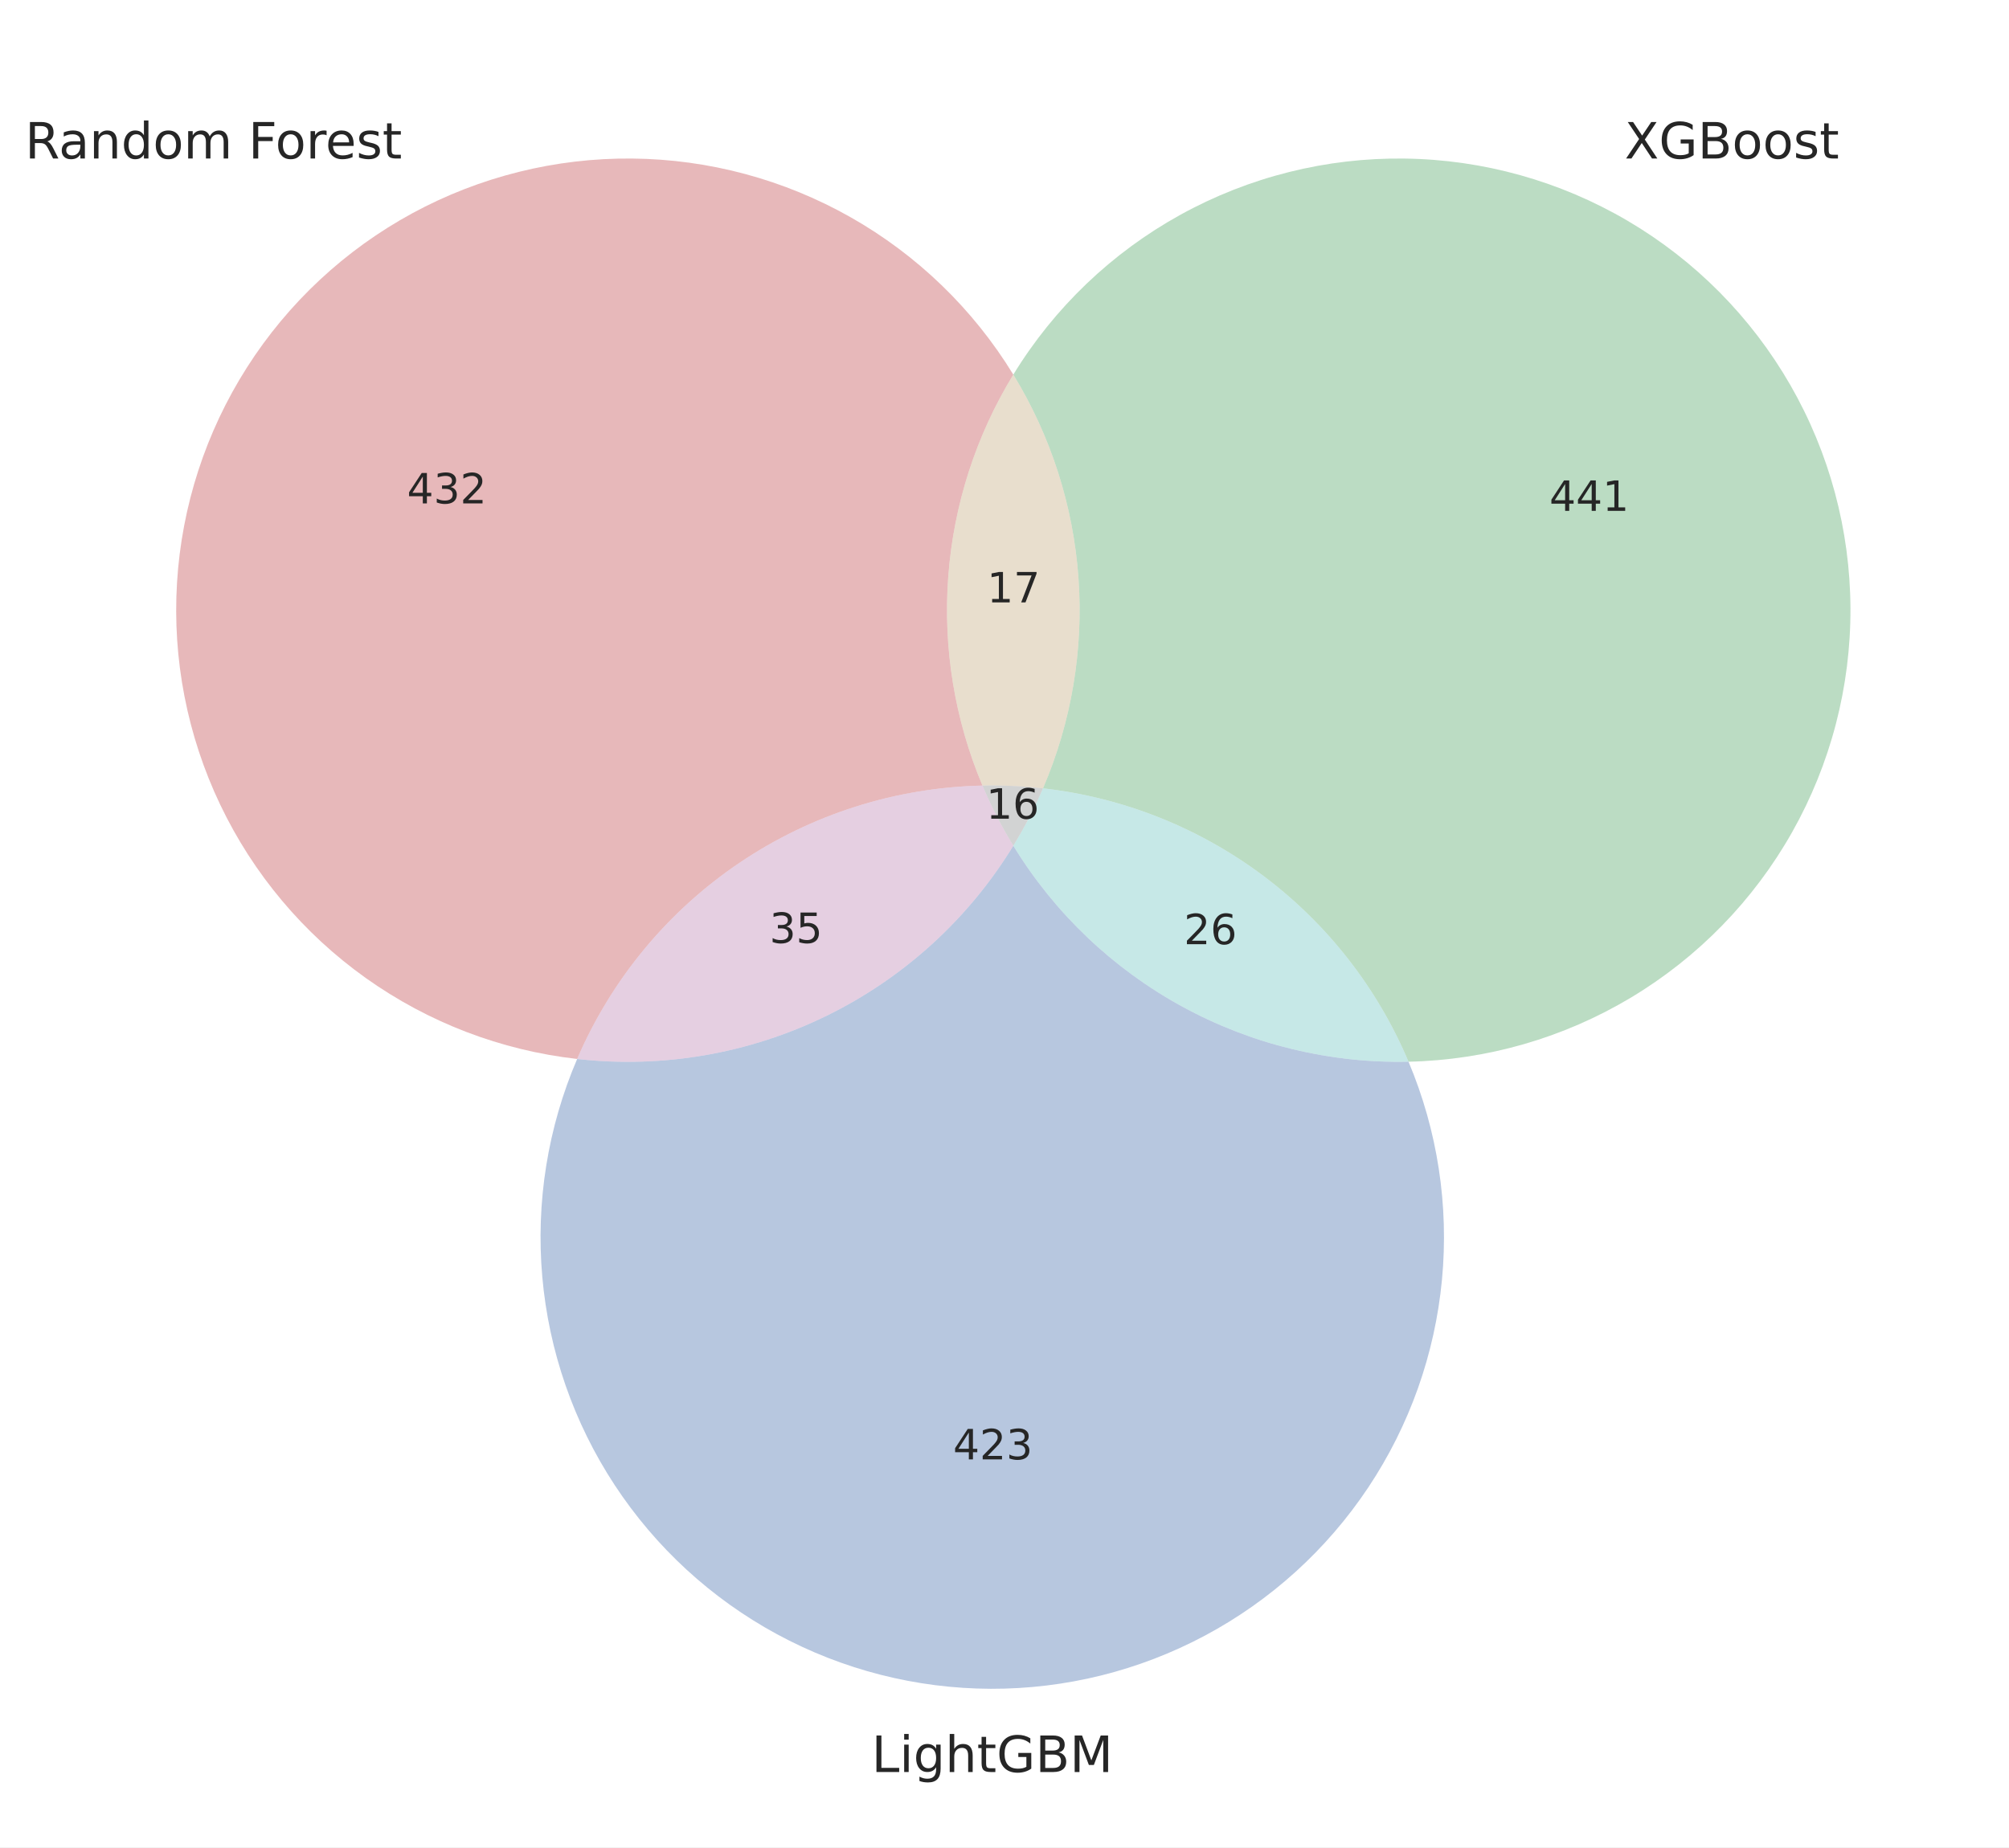
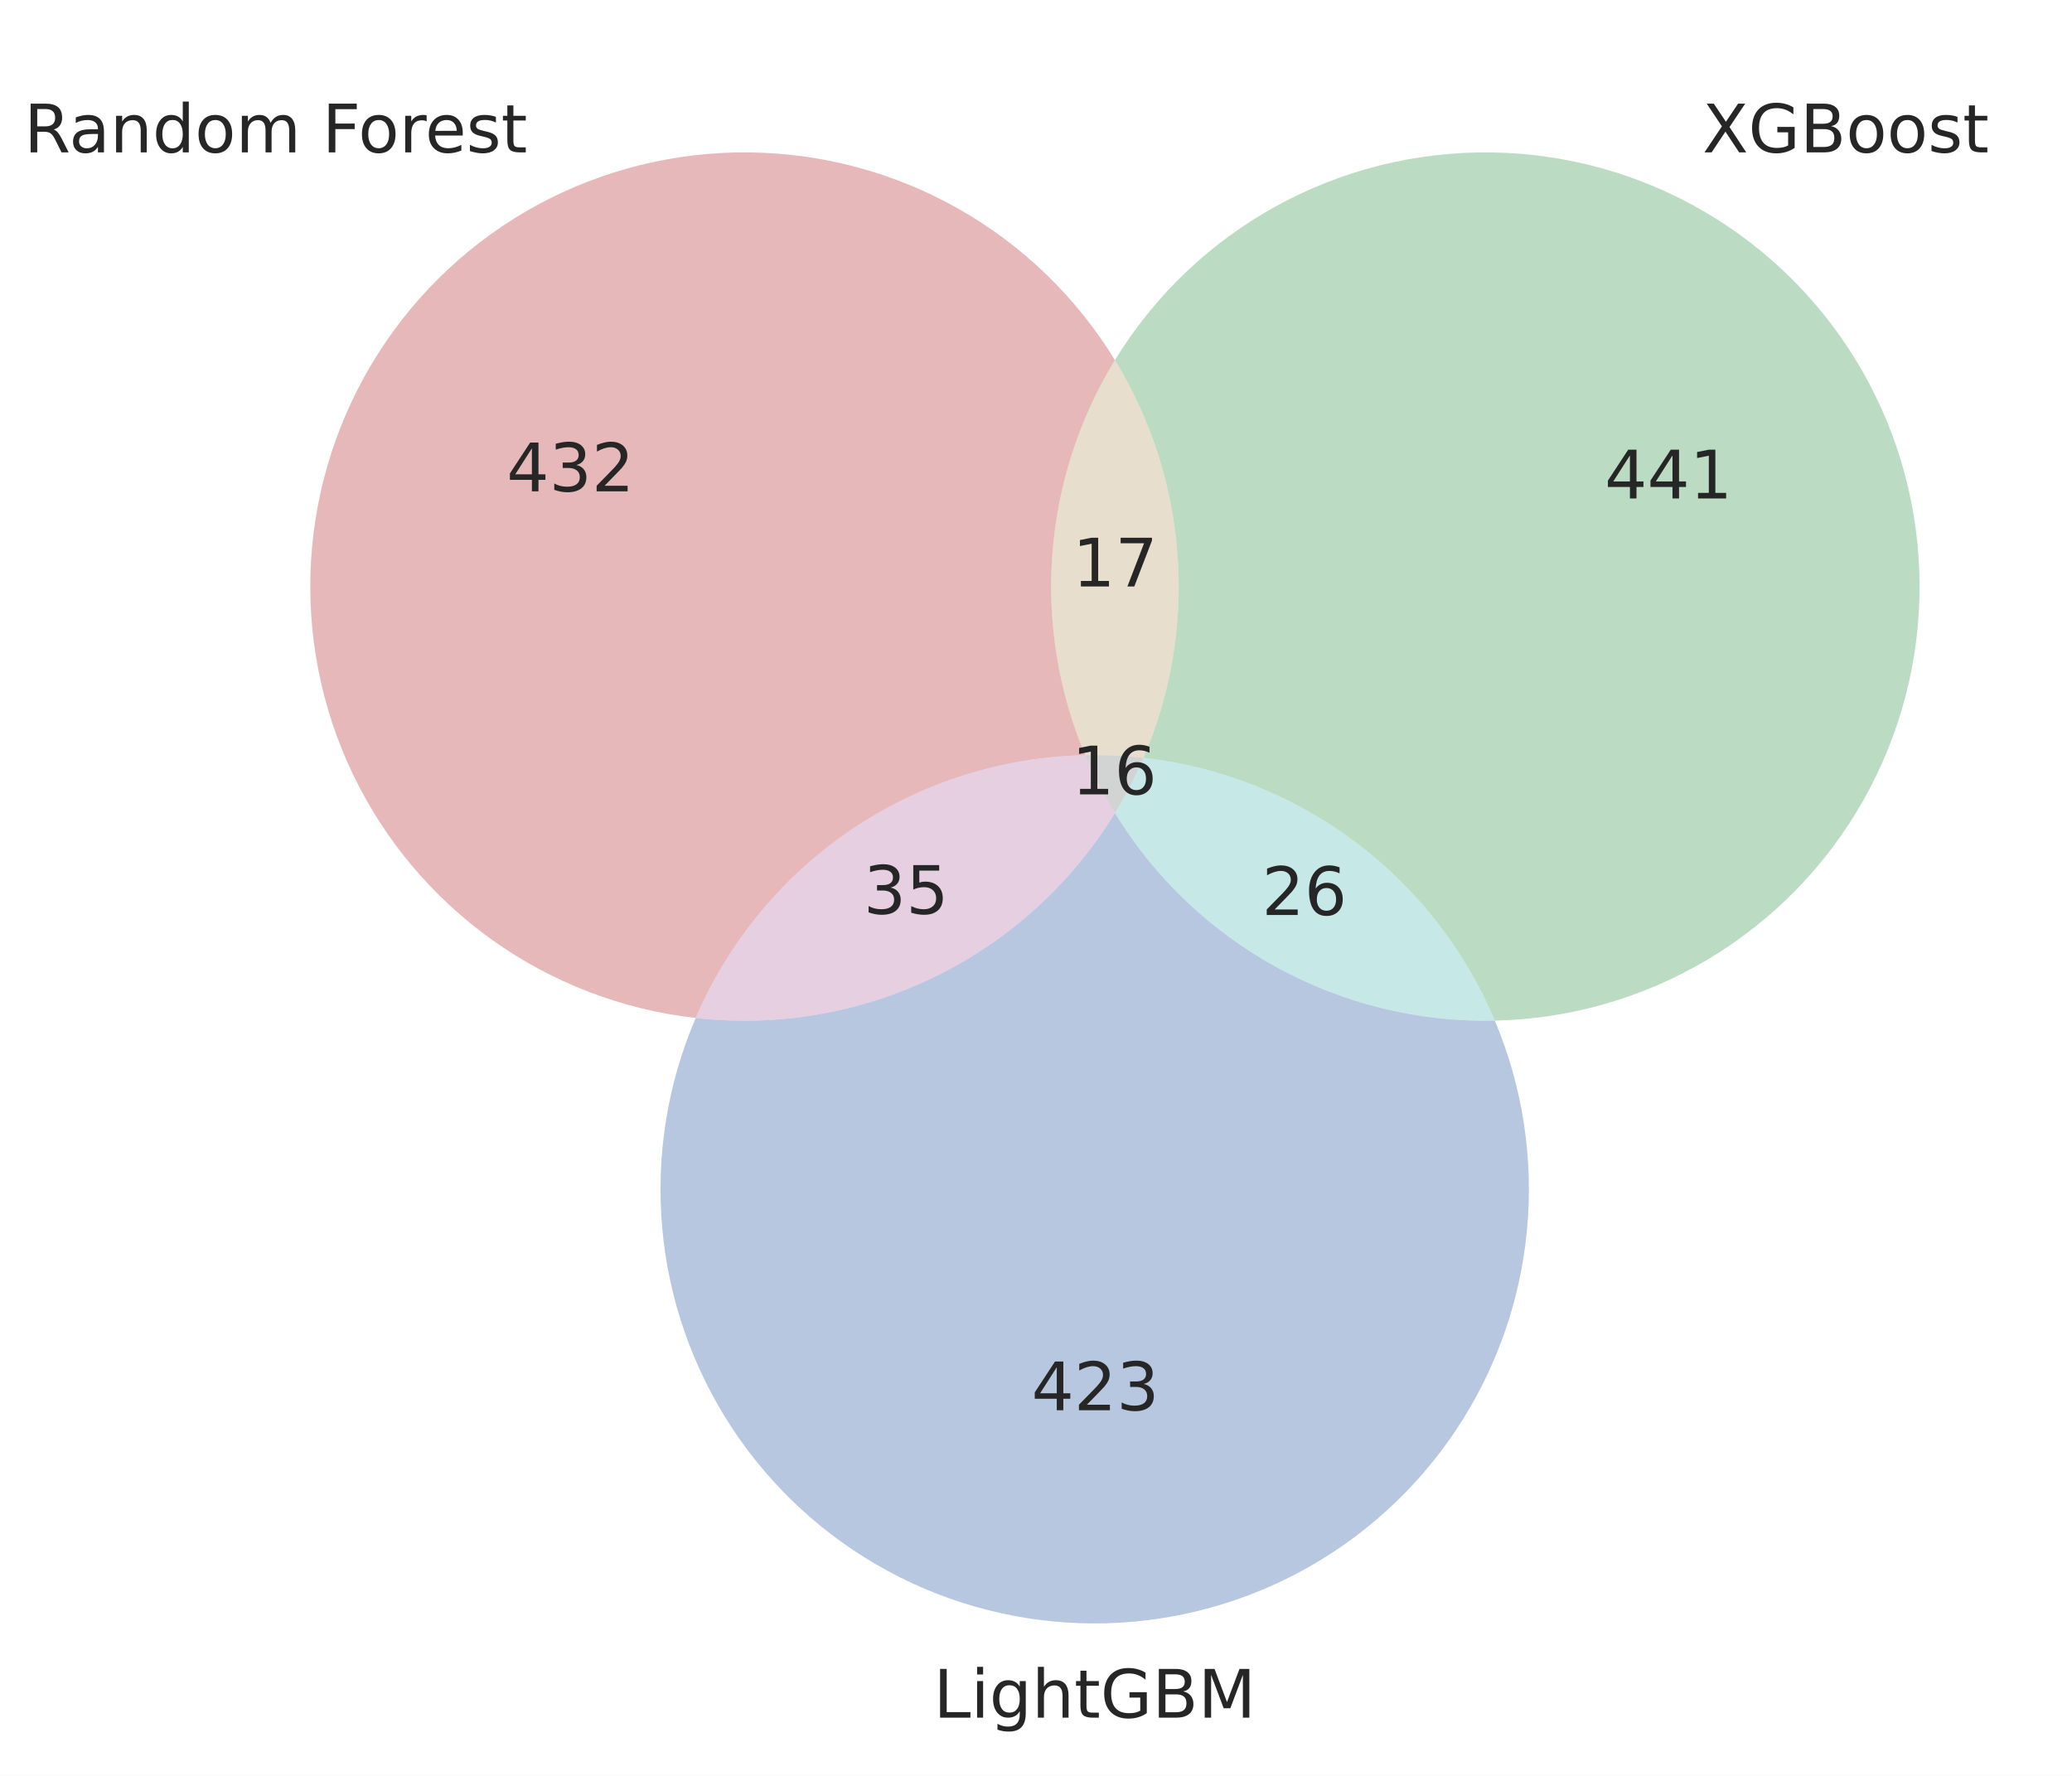
- <svg xmlns="http://www.w3.org/2000/svg" xmlns:xlink="http://www.w3.org/1999/xlink" height="531.073pt" version="1.1" viewBox="0 0 577.468 531.073" width="577.468pt">
+ <svg xmlns="http://www.w3.org/2000/svg" xmlns:xlink="http://www.w3.org/1999/xlink" height="531.073pt" version="1.1" viewBox="0 0 619.609 531.073" width="619.609pt">
  <defs>
    <style type="text/css">
*{stroke-linecap:butt;stroke-linejoin:round;}
  </style>
  </defs>
  <g id="figure_1">
    <g id="patch_1">
-       <path d="M 0 531.073  L 577.468 531.073  L 577.468 0  L 0 0  z " style="fill:#ffffff;" />
+       <path d="M 0 531.073  L 619.609 531.073  L 619.609 0  L 0 0  z " style="fill:#ffffff;" />
    </g>
    <g id="axes_1">
      <g id="patch_2">
-         <path clip-path="url(#paf34ece34a)" d="M 291.268 107.695  C 279.777 88.895 263.686 73.327 244.518 62.46  C 225.35 51.594 203.728 45.783 181.695 45.578  C 159.662 45.372 137.935 50.778 118.568 61.285  C 99.201 71.792 82.823 87.058 70.982 105.64  C 59.141 124.222 52.223 145.516 50.882 167.509  C 49.54 189.502 53.818 211.479 63.312 231.362  C 72.806 251.246 87.207 268.389 105.153 281.173  C 123.1 293.956 144.008 301.963 165.903 304.437  C 175.731 281.542 191.946 261.952 212.601 248.018  C 233.256 234.083 257.493 226.384 282.403 225.845  C 274.402 206.861 271.032 186.243 272.574 165.7  C 274.115 145.156 280.524 125.272 291.268 107.695  " style="fill:#c44e52;opacity:0.4;" />
+         <path clip-path="url(#p62031fc88e)" d="M 333.409 107.695  C 321.917 88.895 305.827 73.327 286.659 62.46  C 267.491 51.594 245.869 45.783 223.836 45.578  C 201.803 45.372 180.076 50.778 160.709 61.285  C 141.341 71.792 124.963 87.058 113.123 105.64  C 101.282 124.222 94.364 145.516 93.022 167.509  C 91.681 189.502 95.959 211.479 105.453 231.362  C 114.947 251.246 129.348 268.389 147.294 281.173  C 165.241 293.956 186.149 301.963 208.044 304.437  C 217.872 281.542 234.087 261.952 254.742 248.018  C 275.397 234.083 299.633 226.384 324.544 225.845  C 316.543 206.861 313.173 186.243 314.715 165.7  C 316.256 145.156 322.665 125.272 333.409 107.695  " style="fill:#c44e52;opacity:0.4;" />
      </g>
      <g id="patch_3">
-         <path clip-path="url(#paf34ece34a)" d="M 291.268 107.695  C 302.089 125.396 308.511 145.435 309.995 166.128  C 311.478 186.821 307.982 207.572 299.798 226.635  C 322.711 229.225 344.525 237.872 362.99 251.684  C 381.455 265.495 395.911 283.98 404.867 305.228  C 427.395 304.74 449.413 298.395 468.746 286.821  C 488.08 275.247 504.072 258.837 515.143 239.211  C 526.214 219.585 531.988 197.411 531.895 174.878  C 531.802 152.344 525.844 130.219 514.611 110.685  C 503.377 91.152 487.25 74.874 467.821 63.461  C 448.392 52.047 426.323 45.885 403.791 45.584  C 381.26 45.282 359.033 50.851 339.306 61.74  C 319.578 72.63 303.021 88.469 291.268 107.695  " style="fill:#55a868;opacity:0.4;" />
+         <path clip-path="url(#p62031fc88e)" d="M 333.409 107.695  C 344.23 125.396 350.652 145.435 352.135 166.128  C 353.619 186.821 350.122 207.572 341.939 226.635  C 364.852 229.225 386.666 237.872 405.131 251.684  C 423.596 265.495 438.052 283.98 447.008 305.228  C 469.536 304.74 491.554 298.395 510.887 286.821  C 530.221 275.247 546.213 258.837 557.284 239.211  C 568.355 219.585 574.129 197.411 574.036 174.878  C 573.943 152.344 567.985 130.219 556.752 110.685  C 545.518 91.152 529.391 74.874 509.962 63.461  C 490.533 52.047 468.463 45.885 445.932 45.584  C 423.401 45.282 401.174 50.851 381.447 61.74  C 361.719 72.63 345.162 88.469 333.409 107.695  " style="fill:#55a868;opacity:0.4;" />
      </g>
      <g id="patch_4">
-         <path clip-path="url(#paf34ece34a)" d="M 291.268 107.695  C 280.524 125.272 274.115 145.156 272.574 165.7  C 271.032 186.243 274.402 206.861 282.403 225.845  C 285.307 225.782 288.212 225.816 291.113 225.948  C 294.015 226.08 296.911 226.309 299.798 226.635  C 307.982 207.572 311.478 186.821 309.995 166.128  C 308.511 145.435 302.089 125.396 291.268 107.695  " style="fill:#c5ac82;opacity:0.4;" />
+         <path clip-path="url(#p62031fc88e)" d="M 333.409 107.695  C 322.665 125.272 316.256 145.156 314.715 165.7  C 313.173 186.243 316.543 206.861 324.544 225.845  C 327.448 225.782 330.353 225.816 333.254 225.948  C 336.156 226.08 339.052 226.309 341.939 226.635  C 350.122 207.572 353.619 186.821 352.135 166.128  C 350.652 145.435 344.23 125.396 333.409 107.695  " style="fill:#c5ac82;opacity:0.4;" />
      </g>
      <g id="patch_5">
-         <path clip-path="url(#paf34ece34a)" d="M 165.903 304.437  C 157.439 324.153 153.993 345.663 155.873 367.036  C 157.753 388.41 164.902 408.987 176.678 426.923  C 188.455 444.858 204.495 459.598 223.359 469.819  C 242.224 480.041 263.331 485.429 284.787 485.5  C 306.243 485.571 327.385 480.323 346.317 470.226  C 365.249 460.13 381.386 445.496 393.281 427.639  C 405.175 409.782 412.46 389.253 414.482 367.892  C 416.504 346.532 413.2 325 404.867 305.228  C 382.156 305.72 359.71 300.245 339.777 289.35  C 319.845 278.455 303.116 262.517 291.268 243.136  C 278.377 264.226 259.727 281.202 237.521 292.06  C 215.316 302.918 190.464 307.213 165.903 304.437  " style="fill:#4c72b0;opacity:0.4;" />
+         <path clip-path="url(#p62031fc88e)" d="M 208.044 304.437  C 199.58 324.153 196.133 345.663 198.014 367.036  C 199.894 388.41 207.043 408.987 218.819 426.923  C 230.595 444.858 246.636 459.598 265.5 469.819  C 284.365 480.041 305.472 485.429 326.928 485.5  C 348.383 485.571 369.526 480.323 388.458 470.226  C 407.39 460.13 423.527 445.496 435.422 427.639  C 447.316 409.782 454.601 389.253 456.623 367.892  C 458.645 346.532 455.341 325 447.008 305.228  C 424.297 305.72 401.85 300.245 381.918 289.35  C 361.986 278.455 345.257 262.517 333.409 243.136  C 320.517 264.226 301.867 281.202 279.662 292.06  C 257.456 302.918 232.605 307.213 208.044 304.437  " style="fill:#4c72b0;opacity:0.4;" />
      </g>
      <g id="patch_6">
-         <path clip-path="url(#paf34ece34a)" d="M 165.903 304.437  C 190.464 307.213 215.316 302.918 237.521 292.06  C 259.727 281.202 278.377 264.226 291.268 243.136  C 289.578 240.37 287.991 237.541 286.512 234.656  C 285.032 231.771 283.662 228.832 282.403 225.845  C 257.493 226.384 233.256 234.083 212.601 248.018  C 191.946 261.952 175.731 281.542 165.903 304.437  " style="fill:#be86b5;opacity:0.4;" />
+         <path clip-path="url(#p62031fc88e)" d="M 208.044 304.437  C 232.605 307.213 257.456 302.918 279.662 292.06  C 301.867 281.202 320.517 264.226 333.409 243.136  C 331.718 240.37 330.132 237.541 328.653 234.656  C 327.173 231.771 325.803 228.832 324.544 225.845  C 299.633 226.384 275.397 234.083 254.742 248.018  C 234.087 261.952 217.872 281.542 208.044 304.437  " style="fill:#be86b5;opacity:0.4;" />
      </g>
      <g id="patch_7">
-         <path clip-path="url(#paf34ece34a)" d="M 299.798 226.635  C 298.575 229.483 297.251 232.286 295.829 235.038  C 294.406 237.791 292.885 240.492 291.268 243.136  C 303.116 262.517 319.845 278.455 339.777 289.35  C 359.71 300.245 382.156 305.72 404.867 305.228  C 395.911 283.98 381.455 265.495 362.99 251.684  C 344.525 237.872 322.711 229.225 299.798 226.635  " style="fill:#71c5c4;opacity:0.4;" />
+         <path clip-path="url(#p62031fc88e)" d="M 341.939 226.635  C 340.716 229.483 339.392 232.286 337.969 235.038  C 336.546 237.791 335.025 240.492 333.409 243.136  C 345.257 262.517 361.986 278.455 381.918 289.35  C 401.85 300.245 424.297 305.72 447.008 305.228  C 438.052 283.98 423.596 265.495 405.131 251.684  C 386.666 237.872 364.852 229.225 341.939 226.635  " style="fill:#71c5c4;opacity:0.4;" />
      </g>
      <g id="patch_8">
-         <path clip-path="url(#paf34ece34a)" d="M 282.403 225.845  C 283.662 228.832 285.032 231.771 286.512 234.656  C 287.991 237.541 289.578 240.37 291.268 243.136  C 292.885 240.492 294.406 237.791 295.829 235.038  C 297.251 232.286 298.575 229.483 299.798 226.635  C 296.911 226.309 294.015 226.08 291.113 225.948  C 288.212 225.816 285.307 225.782 282.403 225.845  " style="fill:#8f9091;opacity:0.4;" />
+         <path clip-path="url(#p62031fc88e)" d="M 324.544 225.845  C 325.803 228.832 327.173 231.771 328.653 234.656  C 330.132 237.541 331.718 240.37 333.409 243.136  C 335.025 240.492 336.546 237.791 337.969 235.038  C 339.392 232.286 340.716 229.483 341.939 226.635  C 339.052 226.309 336.156 226.08 333.254 225.948  C 330.353 225.816 327.448 225.782 324.544 225.845  " style="fill:#8f9091;opacity:0.4;" />
      </g>
      <g id="text_1">
        <defs>
          <path d="M 37.797 64.312  L 12.891 25.391  L 37.797 25.391  z M 35.203 72.906  L 47.609 72.906  L 47.609 25.391  L 58.016 25.391  L 58.016 17.188  L 47.609 17.188  L 47.609 0  L 37.797 0  L 37.797 17.188  L 4.891 17.188  L 4.891 26.703  z " id="DejaVuSans-52" />
          <path d="M 40.578 39.312  Q 47.656 37.797 51.625 33  Q 55.609 28.219 55.609 21.188  Q 55.609 10.406 48.188 4.484  Q 40.766 -1.422 27.094 -1.422  Q 22.516 -1.422 17.656 -0.516  Q 12.797 0.391 7.625 2.203  L 7.625 11.719  Q 11.719 9.328 16.594 8.109  Q 21.484 6.891 26.812 6.891  Q 36.078 6.891 40.938 10.547  Q 45.797 14.203 45.797 21.188  Q 45.797 27.641 41.281 31.266  Q 36.766 34.906 28.719 34.906  L 20.219 34.906  L 20.219 43.016  L 29.109 43.016  Q 36.375 43.016 40.234 45.922  Q 44.094 48.828 44.094 54.297  Q 44.094 59.906 40.109 62.906  Q 36.141 65.922 28.719 65.922  Q 24.656 65.922 20.016 65.031  Q 15.375 64.156 9.812 62.312  L 9.812 71.094  Q 15.438 72.656 20.344 73.438  Q 25.25 74.219 29.594 74.219  Q 40.828 74.219 47.359 69.109  Q 53.906 64.016 53.906 55.328  Q 53.906 49.266 50.438 45.094  Q 46.969 40.922 40.578 39.312  z " id="DejaVuSans-51" />
          <path d="M 19.188 8.297  L 53.609 8.297  L 53.609 0  L 7.328 0  L 7.328 8.297  Q 12.938 14.109 22.625 23.891  Q 32.328 33.688 34.812 36.531  Q 39.547 41.844 41.422 45.531  Q 43.312 49.219 43.312 52.781  Q 43.312 58.594 39.234 62.25  Q 35.156 65.922 28.609 65.922  Q 23.969 65.922 18.812 64.312  Q 13.672 62.703 7.812 59.422  L 7.812 69.391  Q 13.766 71.781 18.938 73  Q 24.125 74.219 28.422 74.219  Q 39.75 74.219 46.484 68.547  Q 53.219 62.891 53.219 53.422  Q 53.219 48.922 51.531 44.891  Q 49.859 40.875 45.406 35.406  Q 44.188 33.984 37.641 27.219  Q 31.109 20.453 19.188 8.297  z " id="DejaVuSans-50" />
        </defs>
-         <g style="fill:#262626;" transform="translate(116.9957 144.7252)scale(0.12 -0.12)">
+         <g style="fill:#262626;" transform="translate(151.5015 146.9327)scale(0.2 -0.2)">
          <use xlink:href="#DejaVuSans-52" />
          <use x="63.623" xlink:href="#DejaVuSans-51" />
          <use x="127.246" xlink:href="#DejaVuSans-50" />
        </g>
      </g>
      <g id="text_2">
        <defs>
          <path d="M 12.406 8.297  L 28.516 8.297  L 28.516 63.922  L 10.984 60.406  L 10.984 69.391  L 28.422 72.906  L 38.281 72.906  L 38.281 8.297  L 54.391 8.297  L 54.391 0  L 12.406 0  z " id="DejaVuSans-49" />
        </defs>
-         <g style="fill:#262626;" transform="translate(445.347 146.8565)scale(0.12 -0.12)">
+         <g style="fill:#262626;" transform="translate(479.8529 149.064)scale(0.2 -0.2)">
          <use xlink:href="#DejaVuSans-52" />
          <use x="63.623" xlink:href="#DejaVuSans-52" />
          <use x="127.246" xlink:href="#DejaVuSans-49" />
        </g>
      </g>
      <g id="text_3">
        <defs>
          <path d="M 8.203 72.906  L 55.078 72.906  L 55.078 68.703  L 28.609 0  L 18.312 0  L 43.219 64.594  L 8.203 64.594  z " id="DejaVuSans-55" />
        </defs>
-         <g style="fill:#262626;" transform="translate(283.6987 173.1833)scale(0.12 -0.12)">
+         <g style="fill:#262626;" transform="translate(320.7496 175.3908)scale(0.2 -0.2)">
          <use xlink:href="#DejaVuSans-49" />
          <use x="63.623" xlink:href="#DejaVuSans-55" />
        </g>
      </g>
      <g id="text_4">
-         <g style="fill:#262626;" transform="translate(273.9496 419.5427)scale(0.12 -0.12)">
+         <g style="fill:#262626;" transform="translate(308.4555 421.7502)scale(0.2 -0.2)">
          <use xlink:href="#DejaVuSans-52" />
          <use x="63.623" xlink:href="#DejaVuSans-50" />
          <use x="127.246" xlink:href="#DejaVuSans-51" />
        </g>
      </g>
      <g id="text_5">
        <defs>
          <path d="M 10.797 72.906  L 49.516 72.906  L 49.516 64.594  L 19.828 64.594  L 19.828 46.734  Q 21.969 47.469 24.109 47.828  Q 26.266 48.188 28.422 48.188  Q 40.625 48.188 47.75 41.5  Q 54.891 34.812 54.891 23.391  Q 54.891 11.625 47.562 5.094  Q 40.234 -1.422 26.906 -1.422  Q 22.312 -1.422 17.547 -0.641  Q 12.797 0.141 7.719 1.703  L 7.719 11.625  Q 12.109 9.234 16.797 8.062  Q 21.484 6.891 26.703 6.891  Q 35.156 6.891 40.078 11.328  Q 45.016 15.766 45.016 23.391  Q 45.016 31 40.078 35.438  Q 35.156 39.891 26.703 39.891  Q 22.75 39.891 18.812 39.016  Q 14.891 38.141 10.797 36.281  z " id="DejaVuSans-53" />
        </defs>
-         <g style="fill:#262626;" transform="translate(221.1711 271.0861)scale(0.12 -0.12)">
+         <g style="fill:#262626;" transform="translate(258.222 273.2936)scale(0.2 -0.2)">
          <use xlink:href="#DejaVuSans-51" />
          <use x="63.623" xlink:href="#DejaVuSans-53" />
        </g>
      </g>
      <g id="text_6">
        <defs>
          <path d="M 33.016 40.375  Q 26.375 40.375 22.484 35.828  Q 18.609 31.297 18.609 23.391  Q 18.609 15.531 22.484 10.953  Q 26.375 6.391 33.016 6.391  Q 39.656 6.391 43.531 10.953  Q 47.406 15.531 47.406 23.391  Q 47.406 31.297 43.531 35.828  Q 39.656 40.375 33.016 40.375  z M 52.594 71.297  L 52.594 62.312  Q 48.875 64.062 45.094 64.984  Q 41.312 65.922 37.594 65.922  Q 27.828 65.922 22.672 59.328  Q 17.531 52.734 16.797 39.406  Q 19.672 43.656 24.016 45.922  Q 28.375 48.188 33.594 48.188  Q 44.578 48.188 50.953 41.516  Q 57.328 34.859 57.328 23.391  Q 57.328 12.156 50.688 5.359  Q 44.047 -1.422 33.016 -1.422  Q 20.359 -1.422 13.672 8.266  Q 6.984 17.969 6.984 36.375  Q 6.984 53.656 15.188 63.938  Q 23.391 74.219 37.203 74.219  Q 40.922 74.219 44.703 73.484  Q 48.484 72.75 52.594 71.297  z " id="DejaVuSans-54" />
        </defs>
-         <g style="fill:#262626;" transform="translate(340.2882 271.4358)scale(0.12 -0.12)">
+         <g style="fill:#262626;" transform="translate(377.3391 273.6433)scale(0.2 -0.2)">
          <use xlink:href="#DejaVuSans-50" />
          <use x="63.623" xlink:href="#DejaVuSans-54" />
        </g>
      </g>
      <g id="text_7">
-         <g style="fill:#262626;" transform="translate(283.4451 235.3597)scale(0.12 -0.12)">
+         <g style="fill:#262626;" transform="translate(320.496 237.5672)scale(0.2 -0.2)">
          <use xlink:href="#DejaVuSans-49" />
          <use x="63.623" xlink:href="#DejaVuSans-54" />
        </g>
      </g>
      <g id="text_8">
        <defs>
          <path d="M 44.391 34.188  Q 47.562 33.109 50.562 29.594  Q 53.562 26.078 56.594 19.922  L 66.609 0  L 56 0  L 46.688 18.703  Q 43.062 26.031 39.672 28.422  Q 36.281 30.812 30.422 30.812  L 19.672 30.812  L 19.672 0  L 9.812 0  L 9.812 72.906  L 32.078 72.906  Q 44.578 72.906 50.734 67.672  Q 56.891 62.453 56.891 51.906  Q 56.891 45.016 53.688 40.469  Q 50.484 35.938 44.391 34.188  z M 19.672 64.797  L 19.672 38.922  L 32.078 38.922  Q 39.203 38.922 42.844 42.219  Q 46.484 45.516 46.484 51.906  Q 46.484 58.297 42.844 61.547  Q 39.203 64.797 32.078 64.797  z " id="DejaVuSans-82" />
          <path d="M 34.281 27.484  Q 23.391 27.484 19.188 25  Q 14.984 22.516 14.984 16.5  Q 14.984 11.719 18.141 8.906  Q 21.297 6.109 26.703 6.109  Q 34.188 6.109 38.703 11.406  Q 43.219 16.703 43.219 25.484  L 43.219 27.484  z M 52.203 31.203  L 52.203 0  L 43.219 0  L 43.219 8.297  Q 40.141 3.328 35.547 0.953  Q 30.953 -1.422 24.312 -1.422  Q 15.922 -1.422 10.953 3.297  Q 6 8.016 6 15.922  Q 6 25.141 12.172 29.828  Q 18.359 34.516 30.609 34.516  L 43.219 34.516  L 43.219 35.406  Q 43.219 41.609 39.141 45  Q 35.062 48.391 27.688 48.391  Q 23 48.391 18.547 47.266  Q 14.109 46.141 10.016 43.891  L 10.016 52.203  Q 14.938 54.109 19.578 55.047  Q 24.219 56 28.609 56  Q 40.484 56 46.344 49.844  Q 52.203 43.703 52.203 31.203  z " id="DejaVuSans-97" />
          <path d="M 54.891 33.016  L 54.891 0  L 45.906 0  L 45.906 32.719  Q 45.906 40.484 42.875 44.328  Q 39.844 48.188 33.797 48.188  Q 26.516 48.188 22.312 43.547  Q 18.109 38.922 18.109 30.906  L 18.109 0  L 9.078 0  L 9.078 54.688  L 18.109 54.688  L 18.109 46.188  Q 21.344 51.125 25.703 53.562  Q 30.078 56 35.797 56  Q 45.219 56 50.047 50.172  Q 54.891 44.344 54.891 33.016  z " id="DejaVuSans-110" />
          <path d="M 45.406 46.391  L 45.406 75.984  L 54.391 75.984  L 54.391 0  L 45.406 0  L 45.406 8.203  Q 42.578 3.328 38.25 0.953  Q 33.938 -1.422 27.875 -1.422  Q 17.969 -1.422 11.734 6.484  Q 5.516 14.406 5.516 27.297  Q 5.516 40.188 11.734 48.094  Q 17.969 56 27.875 56  Q 33.938 56 38.25 53.625  Q 42.578 51.266 45.406 46.391  z M 14.797 27.297  Q 14.797 17.391 18.875 11.75  Q 22.953 6.109 30.078 6.109  Q 37.203 6.109 41.297 11.75  Q 45.406 17.391 45.406 27.297  Q 45.406 37.203 41.297 42.844  Q 37.203 48.484 30.078 48.484  Q 22.953 48.484 18.875 42.844  Q 14.797 37.203 14.797 27.297  z " id="DejaVuSans-100" />
          <path d="M 30.609 48.391  Q 23.391 48.391 19.188 42.75  Q 14.984 37.109 14.984 27.297  Q 14.984 17.484 19.156 11.844  Q 23.344 6.203 30.609 6.203  Q 37.797 6.203 41.984 11.859  Q 46.188 17.531 46.188 27.297  Q 46.188 37.016 41.984 42.703  Q 37.797 48.391 30.609 48.391  z M 30.609 56  Q 42.328 56 49.016 48.375  Q 55.719 40.766 55.719 27.297  Q 55.719 13.875 49.016 6.219  Q 42.328 -1.422 30.609 -1.422  Q 18.844 -1.422 12.172 6.219  Q 5.516 13.875 5.516 27.297  Q 5.516 40.766 12.172 48.375  Q 18.844 56 30.609 56  z " id="DejaVuSans-111" />
          <path d="M 52 44.188  Q 55.375 50.25 60.062 53.125  Q 64.75 56 71.094 56  Q 79.641 56 84.281 50.016  Q 88.922 44.047 88.922 33.016  L 88.922 0  L 79.891 0  L 79.891 32.719  Q 79.891 40.578 77.094 44.375  Q 74.312 48.188 68.609 48.188  Q 61.625 48.188 57.562 43.547  Q 53.516 38.922 53.516 30.906  L 53.516 0  L 44.484 0  L 44.484 32.719  Q 44.484 40.625 41.703 44.406  Q 38.922 48.188 33.109 48.188  Q 26.219 48.188 22.156 43.531  Q 18.109 38.875 18.109 30.906  L 18.109 0  L 9.078 0  L 9.078 54.688  L 18.109 54.688  L 18.109 46.188  Q 21.188 51.219 25.484 53.609  Q 29.781 56 35.688 56  Q 41.656 56 45.828 52.969  Q 50 49.953 52 44.188  z " id="DejaVuSans-109" />
          <path id="DejaVuSans-32" />
          <path d="M 9.812 72.906  L 51.703 72.906  L 51.703 64.594  L 19.672 64.594  L 19.672 43.109  L 48.578 43.109  L 48.578 34.812  L 19.672 34.812  L 19.672 0  L 9.812 0  z " id="DejaVuSans-70" />
          <path d="M 41.109 46.297  Q 39.594 47.172 37.812 47.578  Q 36.031 48 33.891 48  Q 26.266 48 22.188 43.047  Q 18.109 38.094 18.109 28.812  L 18.109 0  L 9.078 0  L 9.078 54.688  L 18.109 54.688  L 18.109 46.188  Q 20.953 51.172 25.484 53.578  Q 30.031 56 36.531 56  Q 37.453 56 38.578 55.875  Q 39.703 55.766 41.062 55.516  z " id="DejaVuSans-114" />
          <path d="M 56.203 29.594  L 56.203 25.203  L 14.891 25.203  Q 15.484 15.922 20.484 11.062  Q 25.484 6.203 34.422 6.203  Q 39.594 6.203 44.453 7.469  Q 49.312 8.734 54.109 11.281  L 54.109 2.781  Q 49.266 0.734 44.188 -0.344  Q 39.109 -1.422 33.891 -1.422  Q 20.797 -1.422 13.156 6.188  Q 5.516 13.812 5.516 26.812  Q 5.516 40.234 12.766 48.109  Q 20.016 56 32.328 56  Q 43.359 56 49.781 48.891  Q 56.203 41.797 56.203 29.594  z M 47.219 32.234  Q 47.125 39.594 43.094 43.984  Q 39.062 48.391 32.422 48.391  Q 24.906 48.391 20.391 44.141  Q 15.875 39.891 15.188 32.172  z " id="DejaVuSans-101" />
          <path d="M 44.281 53.078  L 44.281 44.578  Q 40.484 46.531 36.375 47.5  Q 32.281 48.484 27.875 48.484  Q 21.188 48.484 17.844 46.438  Q 14.5 44.391 14.5 40.281  Q 14.5 37.156 16.891 35.375  Q 19.281 33.594 26.516 31.984  L 29.594 31.297  Q 39.156 29.25 43.188 25.516  Q 47.219 21.781 47.219 15.094  Q 47.219 7.469 41.188 3.016  Q 35.156 -1.422 24.609 -1.422  Q 20.219 -1.422 15.453 -0.562  Q 10.688 0.297 5.422 2  L 5.422 11.281  Q 10.406 8.688 15.234 7.391  Q 20.062 6.109 24.812 6.109  Q 31.156 6.109 34.562 8.281  Q 37.984 10.453 37.984 14.406  Q 37.984 18.062 35.516 20.016  Q 33.062 21.969 24.703 23.781  L 21.578 24.516  Q 13.234 26.266 9.516 29.906  Q 5.812 33.547 5.812 39.891  Q 5.812 47.609 11.281 51.797  Q 16.75 56 26.812 56  Q 31.781 56 36.172 55.266  Q 40.578 54.547 44.281 53.078  z " id="DejaVuSans-115" />
          <path d="M 18.312 70.219  L 18.312 54.688  L 36.812 54.688  L 36.812 47.703  L 18.312 47.703  L 18.312 18.016  Q 18.312 11.328 20.141 9.422  Q 21.969 7.516 27.594 7.516  L 36.812 7.516  L 36.812 0  L 27.594 0  Q 17.188 0 13.234 3.875  Q 9.281 7.766 9.281 18.016  L 9.281 47.703  L 2.688 47.703  L 2.688 54.688  L 9.281 54.688  L 9.281 70.219  z " id="DejaVuSans-116" />
        </defs>
-         <g style="fill:#262626;" transform="translate(7.2 45.5722)scale(0.144 -0.144)">
+         <g style="fill:#262626;" transform="translate(7.2 45.5722)scale(0.2 -0.2)">
          <use xlink:href="#DejaVuSans-82" />
          <use x="67.232" xlink:href="#DejaVuSans-97" />
          <use x="128.512" xlink:href="#DejaVuSans-110" />
          <use x="191.891" xlink:href="#DejaVuSans-100" />
          <use x="255.367" xlink:href="#DejaVuSans-111" />
          <use x="316.549" xlink:href="#DejaVuSans-109" />
          <use x="413.961" xlink:href="#DejaVuSans-32" />
          <use x="445.748" xlink:href="#DejaVuSans-70" />
          <use x="499.643" xlink:href="#DejaVuSans-111" />
          <use x="560.824" xlink:href="#DejaVuSans-114" />
          <use x="599.688" xlink:href="#DejaVuSans-101" />
          <use x="661.211" xlink:href="#DejaVuSans-115" />
          <use x="713.311" xlink:href="#DejaVuSans-116" />
        </g>
      </g>
      <g id="text_9">
        <defs>
          <path d="M 6.297 72.906  L 16.891 72.906  L 35.016 45.797  L 53.219 72.906  L 63.812 72.906  L 40.375 37.891  L 65.375 0  L 54.781 0  L 34.281 31  L 13.625 0  L 2.984 0  L 29 38.922  z " id="DejaVuSans-88" />
          <path d="M 59.516 10.406  L 59.516 29.984  L 43.406 29.984  L 43.406 38.094  L 69.281 38.094  L 69.281 6.781  Q 63.578 2.734 56.688 0.656  Q 49.812 -1.422 42 -1.422  Q 24.906 -1.422 15.25 8.562  Q 5.609 18.562 5.609 36.375  Q 5.609 54.25 15.25 64.234  Q 24.906 74.219 42 74.219  Q 49.125 74.219 55.547 72.453  Q 61.969 70.703 67.391 67.281  L 67.391 56.781  Q 61.922 61.422 55.766 63.766  Q 49.609 66.109 42.828 66.109  Q 29.438 66.109 22.719 58.641  Q 16.016 51.172 16.016 36.375  Q 16.016 21.625 22.719 14.156  Q 29.438 6.688 42.828 6.688  Q 48.047 6.688 52.141 7.594  Q 56.25 8.5 59.516 10.406  z " id="DejaVuSans-71" />
          <path d="M 19.672 34.812  L 19.672 8.109  L 35.5 8.109  Q 43.453 8.109 47.281 11.406  Q 51.125 14.703 51.125 21.484  Q 51.125 28.328 47.281 31.562  Q 43.453 34.812 35.5 34.812  z M 19.672 64.797  L 19.672 42.828  L 34.281 42.828  Q 41.5 42.828 45.031 45.531  Q 48.578 48.25 48.578 53.812  Q 48.578 59.328 45.031 62.062  Q 41.5 64.797 34.281 64.797  z M 9.812 72.906  L 35.016 72.906  Q 46.297 72.906 52.391 68.219  Q 58.5 63.531 58.5 54.891  Q 58.5 48.188 55.375 44.234  Q 52.25 40.281 46.188 39.312  Q 53.469 37.75 57.5 32.781  Q 61.531 27.828 61.531 20.406  Q 61.531 10.641 54.891 5.312  Q 48.25 0 35.984 0  L 9.812 0  z " id="DejaVuSans-66" />
        </defs>
-         <g style="fill:#262626;" transform="translate(466.9746 45.5722)scale(0.144 -0.144)">
+         <g style="fill:#262626;" transform="translate(509.1155 45.5722)scale(0.2 -0.2)">
          <use xlink:href="#DejaVuSans-88" />
          <use x="68.506" xlink:href="#DejaVuSans-71" />
          <use x="145.996" xlink:href="#DejaVuSans-66" />
          <use x="214.6" xlink:href="#DejaVuSans-111" />
          <use x="275.781" xlink:href="#DejaVuSans-111" />
          <use x="336.963" xlink:href="#DejaVuSans-115" />
          <use x="389.062" xlink:href="#DejaVuSans-116" />
        </g>
      </g>
      <g id="text_10">
        <defs>
          <path d="M 9.812 72.906  L 19.672 72.906  L 19.672 8.297  L 55.172 8.297  L 55.172 0  L 9.812 0  z " id="DejaVuSans-76" />
          <path d="M 9.422 54.688  L 18.406 54.688  L 18.406 0  L 9.422 0  z M 9.422 75.984  L 18.406 75.984  L 18.406 64.594  L 9.422 64.594  z " id="DejaVuSans-105" />
          <path d="M 45.406 27.984  Q 45.406 37.75 41.375 43.109  Q 37.359 48.484 30.078 48.484  Q 22.859 48.484 18.828 43.109  Q 14.797 37.75 14.797 27.984  Q 14.797 18.266 18.828 12.891  Q 22.859 7.516 30.078 7.516  Q 37.359 7.516 41.375 12.891  Q 45.406 18.266 45.406 27.984  z M 54.391 6.781  Q 54.391 -7.172 48.188 -13.984  Q 42 -20.797 29.203 -20.797  Q 24.469 -20.797 20.266 -20.094  Q 16.062 -19.391 12.109 -17.922  L 12.109 -9.188  Q 16.062 -11.328 19.922 -12.344  Q 23.781 -13.375 27.781 -13.375  Q 36.625 -13.375 41.016 -8.766  Q 45.406 -4.156 45.406 5.172  L 45.406 9.625  Q 42.625 4.781 38.281 2.391  Q 33.938 0 27.875 0  Q 17.828 0 11.672 7.656  Q 5.516 15.328 5.516 27.984  Q 5.516 40.672 11.672 48.328  Q 17.828 56 27.875 56  Q 33.938 56 38.281 53.609  Q 42.625 51.219 45.406 46.391  L 45.406 54.688  L 54.391 54.688  z " id="DejaVuSans-103" />
          <path d="M 54.891 33.016  L 54.891 0  L 45.906 0  L 45.906 32.719  Q 45.906 40.484 42.875 44.328  Q 39.844 48.188 33.797 48.188  Q 26.516 48.188 22.312 43.547  Q 18.109 38.922 18.109 30.906  L 18.109 0  L 9.078 0  L 9.078 75.984  L 18.109 75.984  L 18.109 46.188  Q 21.344 51.125 25.703 53.562  Q 30.078 56 35.797 56  Q 45.219 56 50.047 50.172  Q 54.891 44.344 54.891 33.016  z " id="DejaVuSans-104" />
          <path d="M 9.812 72.906  L 24.516 72.906  L 43.109 23.297  L 61.812 72.906  L 76.516 72.906  L 76.516 0  L 66.891 0  L 66.891 64.016  L 48.094 14.016  L 38.188 14.016  L 19.391 64.016  L 19.391 0  L 9.812 0  z " id="DejaVuSans-77" />
        </defs>
-         <g style="fill:#262626;" transform="translate(250.5171 509.4266)scale(0.144 -0.144)">
+         <g style="fill:#262626;" transform="translate(279.1637 513.6817)scale(0.2 -0.2)">
          <use xlink:href="#DejaVuSans-76" />
          <use x="55.713" xlink:href="#DejaVuSans-105" />
          <use x="83.496" xlink:href="#DejaVuSans-103" />
          <use x="146.973" xlink:href="#DejaVuSans-104" />
          <use x="210.352" xlink:href="#DejaVuSans-116" />
          <use x="249.561" xlink:href="#DejaVuSans-71" />
          <use x="327.051" xlink:href="#DejaVuSans-66" />
          <use x="395.654" xlink:href="#DejaVuSans-77" />
        </g>
      </g>
    </g>
  </g>
  <defs>
-     <clipPath id="paf34ece34a">
-       <rect height="516.673" width="558" x="12.268" y="7.2" />
+     <clipPath id="p62031fc88e">
+       <rect height="516.673" width="558" x="54.409" y="7.2" />
    </clipPath>
  </defs>
</svg>
